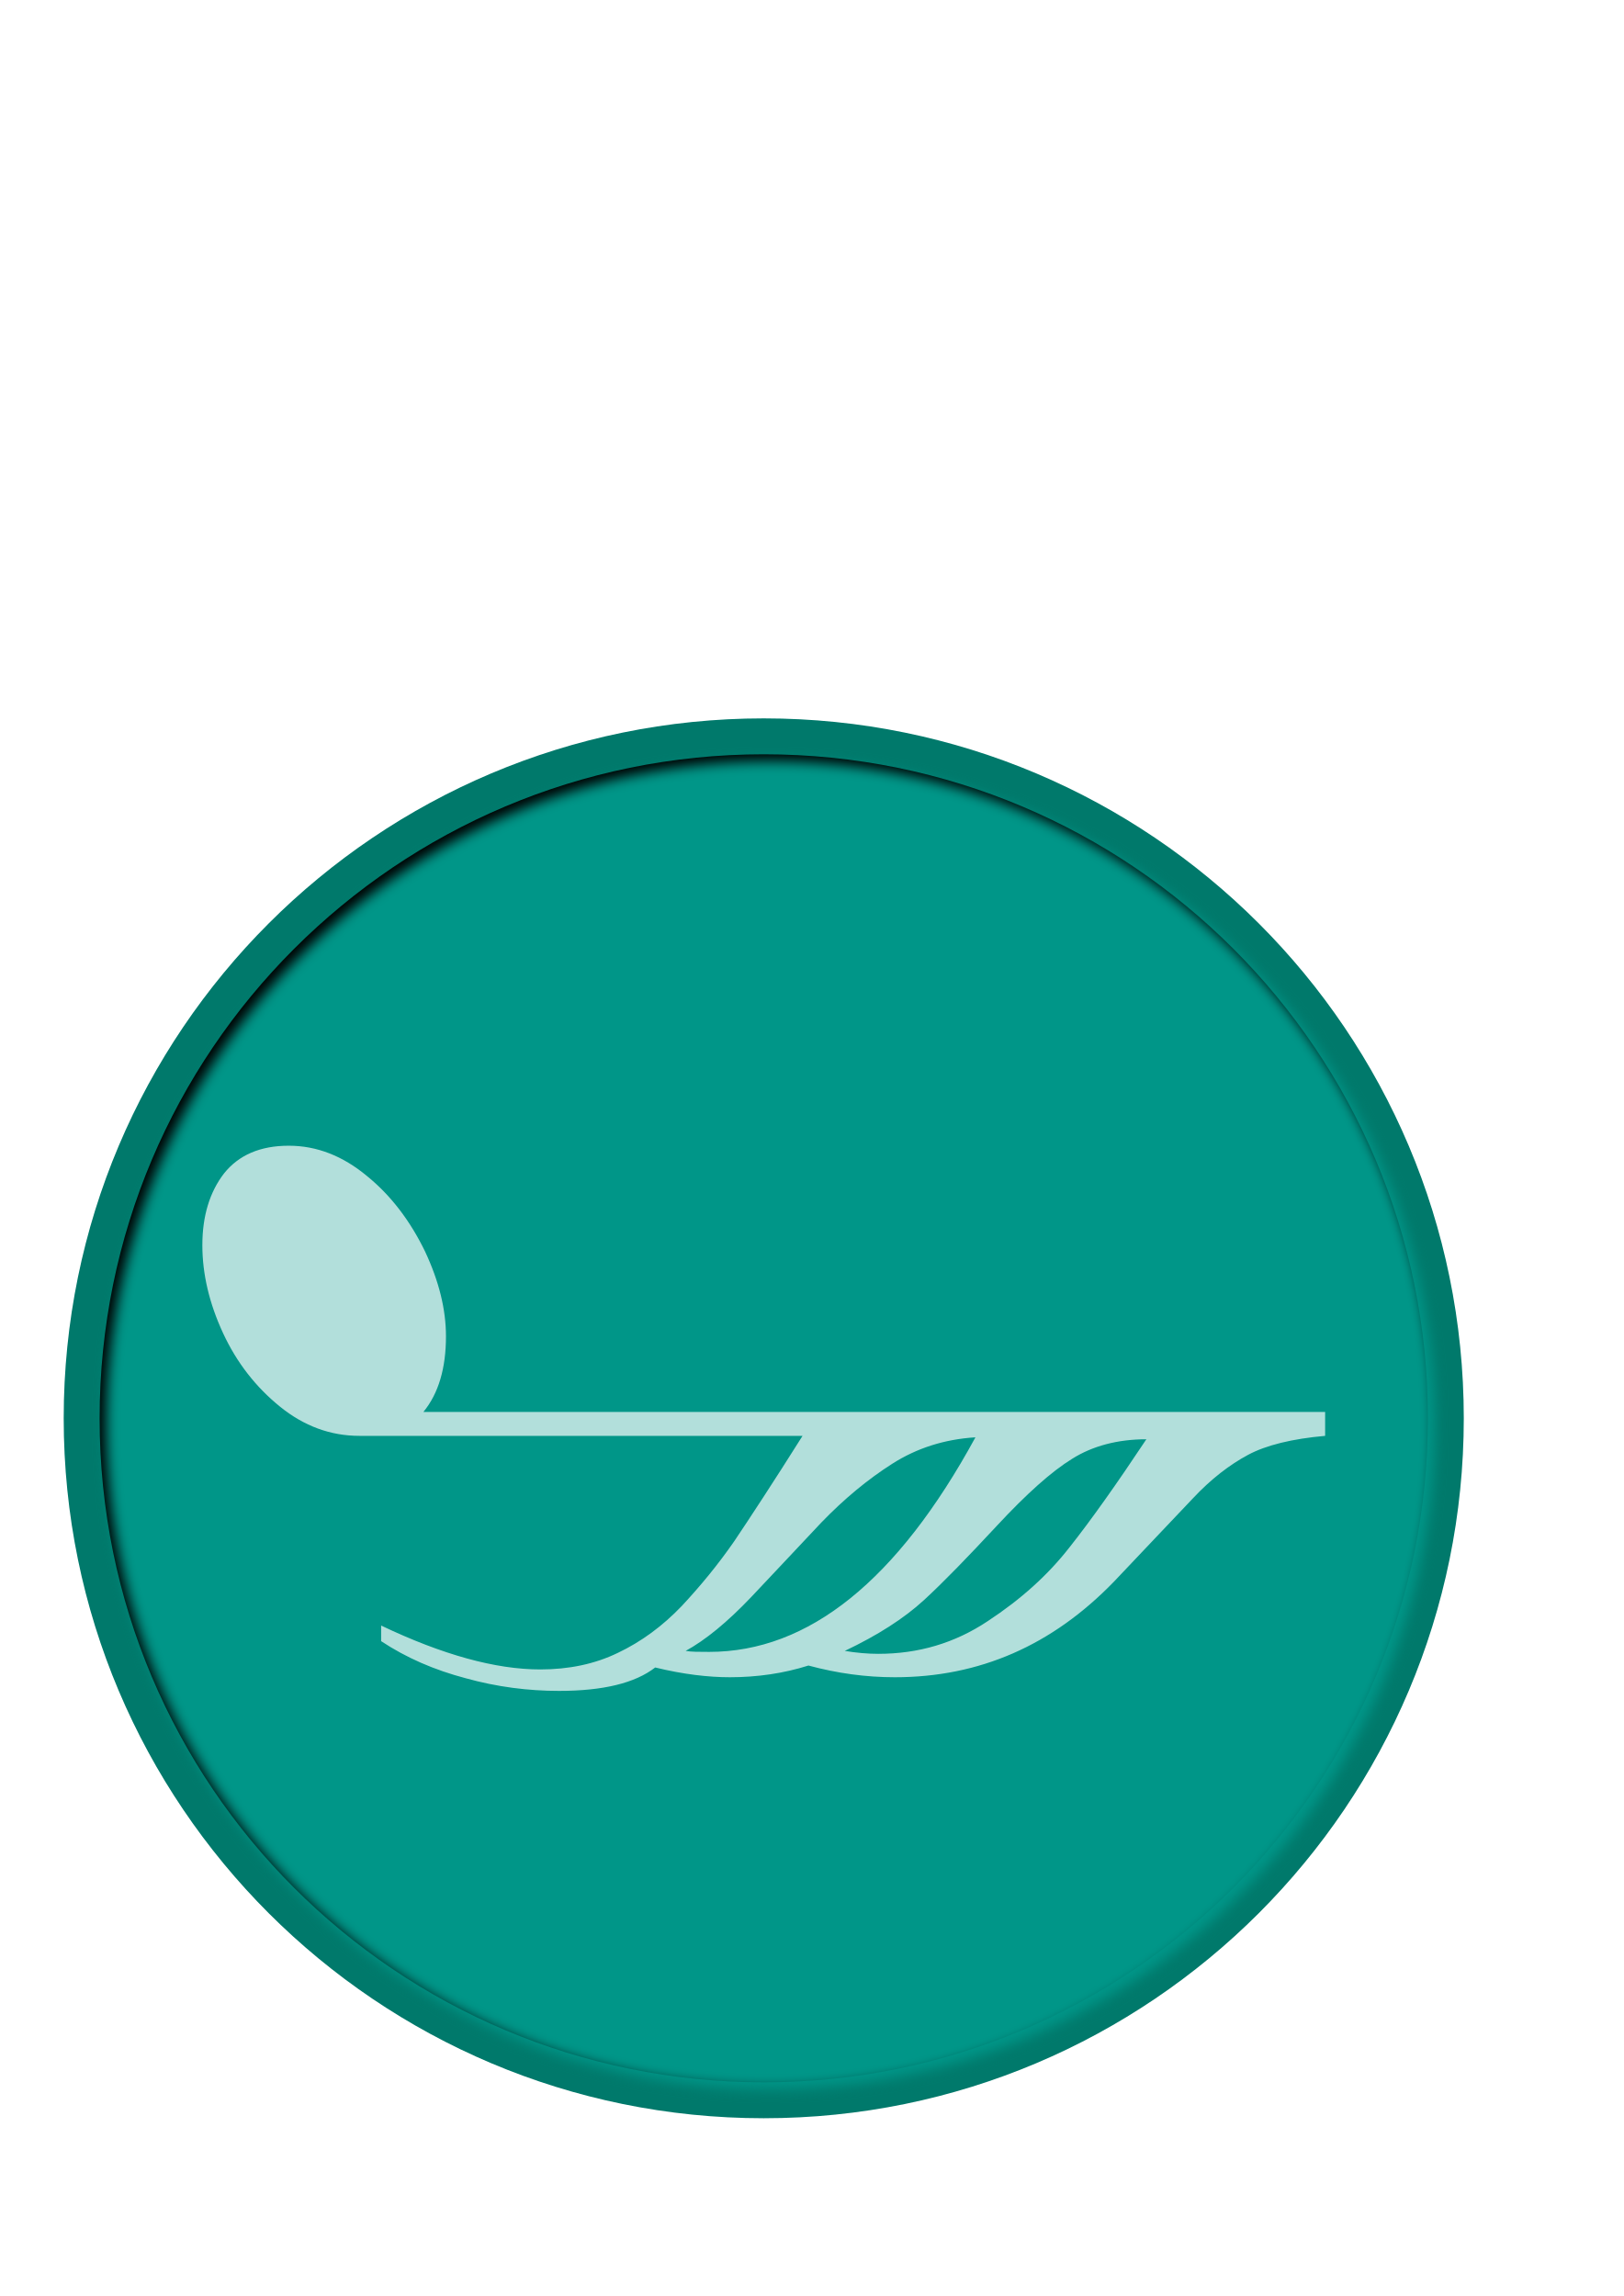
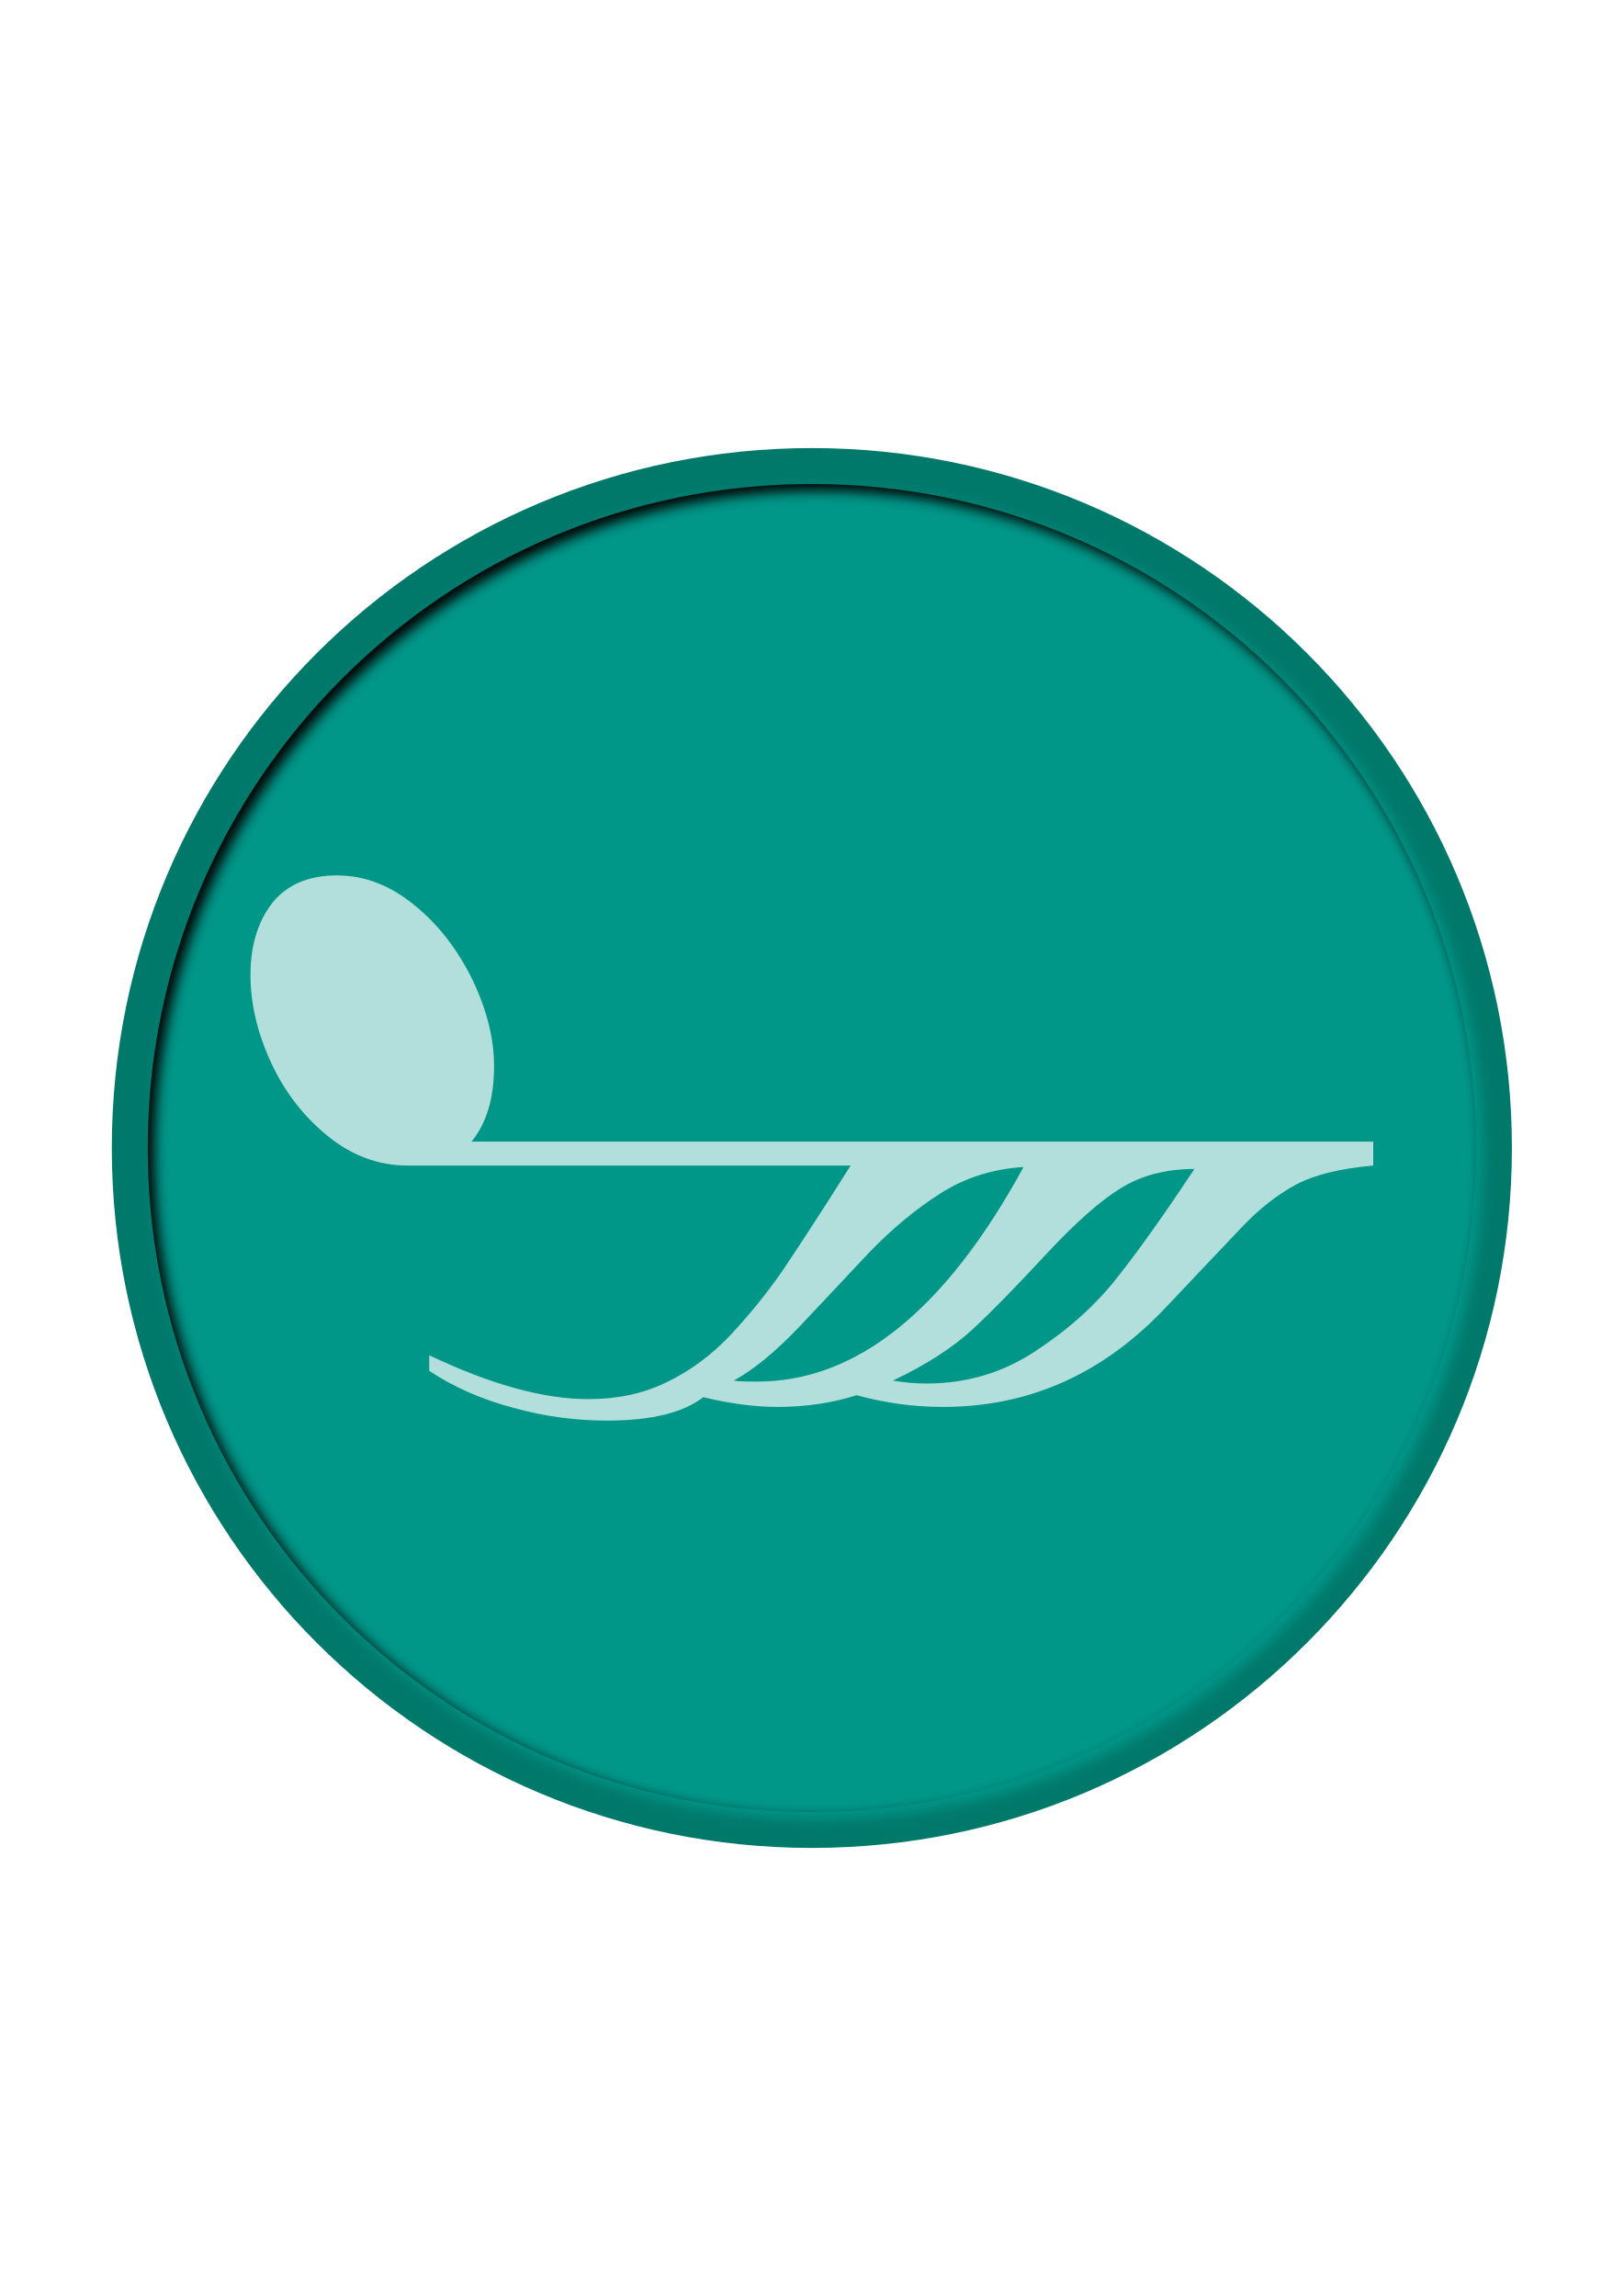
<svg xmlns="http://www.w3.org/2000/svg" width="210mm" height="297mm" viewBox="0 0 744.094 1052.362" id="svg2" version="1.1">
  <defs id="defs4">
    <filter style="color-interpolation-filters:sRGB;" id="filter4142">
      <feOffset dy="3" dx="3" id="feOffset4144" />
      <feGaussianBlur stdDeviation="3" result="blur" id="feGaussianBlur4146" />
      <feFlood flood-color="rgb(0,0,0)" flood-opacity="1" result="flood" id="feFlood4148" />
      <feComposite in="flood" in2="SourceGraphic" operator="in" result="composite" id="feComposite4150" />
      <feBlend in="blur" in2="composite" mode="normal" id="feBlend4152" />
    </filter>
  </defs>
  <g id="layer1">
-     <g id="g4784" transform="translate(-130,75.94116)">
-       <circle r="320.81" cy="574.134" cx="480" id="path3336" style="opacity:1;fill:#00796b;fill-opacity:1" />
-       <circle style="opacity:1;fill:#009688;fill-opacity:1;filter:url(#filter4142)" id="circle4140" cx="480" cy="574.134" r="304.353" />
+     <g id="g4734" transform="translate(22.04722,-123.8939)">
+       <g transform="translate(-130,75.94116)" id="g4784">
+         <circle style="opacity:1;fill:#00796b;fill-opacity:1" id="path3336" cx="480" cy="574.134" r="320.81" />
+         <circle r="304.353" cy="574.134" cx="480" id="circle4140" style="opacity:1;fill:#009688;fill-opacity:1;filter:url(#filter4142)" />
+       </g>
+       <path class="fil1 str1" d="m 194.019,647.169 413.248,0 0,10.952 c -15.08,1.341 -27.01,4.247 -35.338,8.717 -8.328,4.47 -16.881,10.952 -25.434,20.115 -8.553,8.94 -20.482,21.68 -36.013,37.996 -28.36,29.279 -61.672,43.807 -100.386,43.807 -13.28,0 -26.334,-1.788 -39.614,-5.364 -11.254,3.576 -23.408,5.364 -36.013,5.364 -9.904,0 -21.383,-1.341 -34.212,-4.47 -9.228,7.152 -23.859,10.728 -44.116,10.728 -13.955,0 -28.36,-1.788 -42.765,-5.811 -14.405,-3.8 -27.235,-9.387 -38.714,-16.986 l 0,-7.152 c 28.135,13.41 52.444,20.115 72.926,20.115 13.055,0 24.984,-2.459 35.563,-7.599 10.804,-5.141 20.482,-12.293 29.26,-21.457 8.553,-9.164 16.656,-18.998 24.084,-29.726 7.203,-10.728 17.781,-26.821 31.286,-48.277 l -203.023,0 c -13.28,0 -25.434,-4.47 -36.463,-13.41 -11.029,-8.94 -19.807,-20.115 -26.109,-33.749 -6.302,-13.634 -9.453,-27.044 -9.453,-40.231 0,-13.41 3.376,-24.362 9.904,-32.855 6.752,-8.493 16.656,-12.74 29.711,-12.74 12.83,0 24.759,4.694 35.788,13.857 11.029,8.94 19.807,20.562 26.56,34.42 6.527,13.857 9.678,26.821 9.678,39.113 0,14.528 -3.376,26.15 -10.354,34.643 z m 331.319,12.516 c -13.28,0 -24.759,3.129 -33.987,8.94 -9.453,5.811 -20.933,16.092 -34.437,30.62 -13.505,14.528 -24.534,25.927 -33.537,34.196 -9.003,8.27 -21.158,16.092 -36.238,23.245 5.402,0.894 10.579,1.341 15.306,1.341 18.457,0 35.113,-4.917 50.193,-14.975 15.305,-10.058 27.685,-21.233 37.588,-33.973 9.904,-12.516 21.608,-29.056 35.113,-49.395 z m -78.328,-0.894 c -14.18,0.894 -26.785,4.917 -38.039,12.069 -11.254,7.152 -22.058,16.092 -32.637,27.044 -10.354,10.952 -20.932,22.351 -31.961,33.973 -11.029,11.622 -21.158,19.892 -30.161,24.809 2.476,0.447 6.077,0.447 10.804,0.447 45.466,0 86.206,-32.632 121.994,-98.342 z" id="path29" style="fill:#b2dfdb;fill-opacity:1;fill-rule:evenodd;image-rendering:optimizeQuality;shape-rendering:geometricPrecision;text-rendering:geometricPrecision" />
    </g>
-     <path style="fill:#b2dfdb;fill-opacity:1;fill-rule:evenodd;image-rendering:optimizeQuality;shape-rendering:geometricPrecision;text-rendering:geometricPrecision" id="path29" d="m 194.019,647.169 413.248,0 0,10.952 c -15.08,1.341 -27.01,4.247 -35.338,8.717 -8.328,4.47 -16.881,10.952 -25.434,20.115 -8.553,8.94 -20.482,21.68 -36.013,37.996 -28.36,29.279 -61.672,43.807 -100.386,43.807 -13.28,0 -26.334,-1.788 -39.614,-5.364 -11.254,3.576 -23.408,5.364 -36.013,5.364 -9.904,0 -21.383,-1.341 -34.212,-4.47 -9.228,7.152 -23.859,10.728 -44.116,10.728 -13.955,0 -28.36,-1.788 -42.765,-5.811 -14.405,-3.8 -27.235,-9.387 -38.714,-16.986 l 0,-7.152 c 28.135,13.41 52.444,20.115 72.926,20.115 13.055,0 24.984,-2.459 35.563,-7.599 10.804,-5.141 20.482,-12.293 29.26,-21.457 8.553,-9.164 16.656,-18.998 24.084,-29.726 7.203,-10.728 17.781,-26.821 31.286,-48.277 l -203.023,0 c -13.28,0 -25.434,-4.47 -36.463,-13.41 -11.029,-8.94 -19.807,-20.115 -26.109,-33.749 -6.302,-13.634 -9.453,-27.044 -9.453,-40.231 0,-13.41 3.376,-24.362 9.904,-32.855 6.752,-8.493 16.656,-12.74 29.711,-12.74 12.83,0 24.759,4.694 35.788,13.857 11.029,8.94 19.807,20.562 26.56,34.42 6.527,13.857 9.678,26.821 9.678,39.113 0,14.528 -3.376,26.15 -10.354,34.643 z m 331.319,12.516 c -13.28,0 -24.759,3.129 -33.987,8.94 -9.453,5.811 -20.933,16.092 -34.437,30.62 -13.505,14.528 -24.534,25.927 -33.537,34.196 -9.003,8.27 -21.158,16.092 -36.238,23.245 5.402,0.894 10.579,1.341 15.306,1.341 18.457,0 35.113,-4.917 50.193,-14.975 15.305,-10.058 27.685,-21.233 37.588,-33.973 9.904,-12.516 21.608,-29.056 35.113,-49.395 z m -78.328,-0.894 c -14.18,0.894 -26.785,4.917 -38.039,12.069 -11.254,7.152 -22.058,16.092 -32.637,27.044 -10.354,10.952 -20.932,22.351 -31.961,33.973 -11.029,11.622 -21.158,19.892 -30.161,24.809 2.476,0.447 6.077,0.447 10.804,0.447 45.466,0 86.206,-32.632 121.994,-98.342 z" class="fil1 str1" />
  </g>
</svg>
